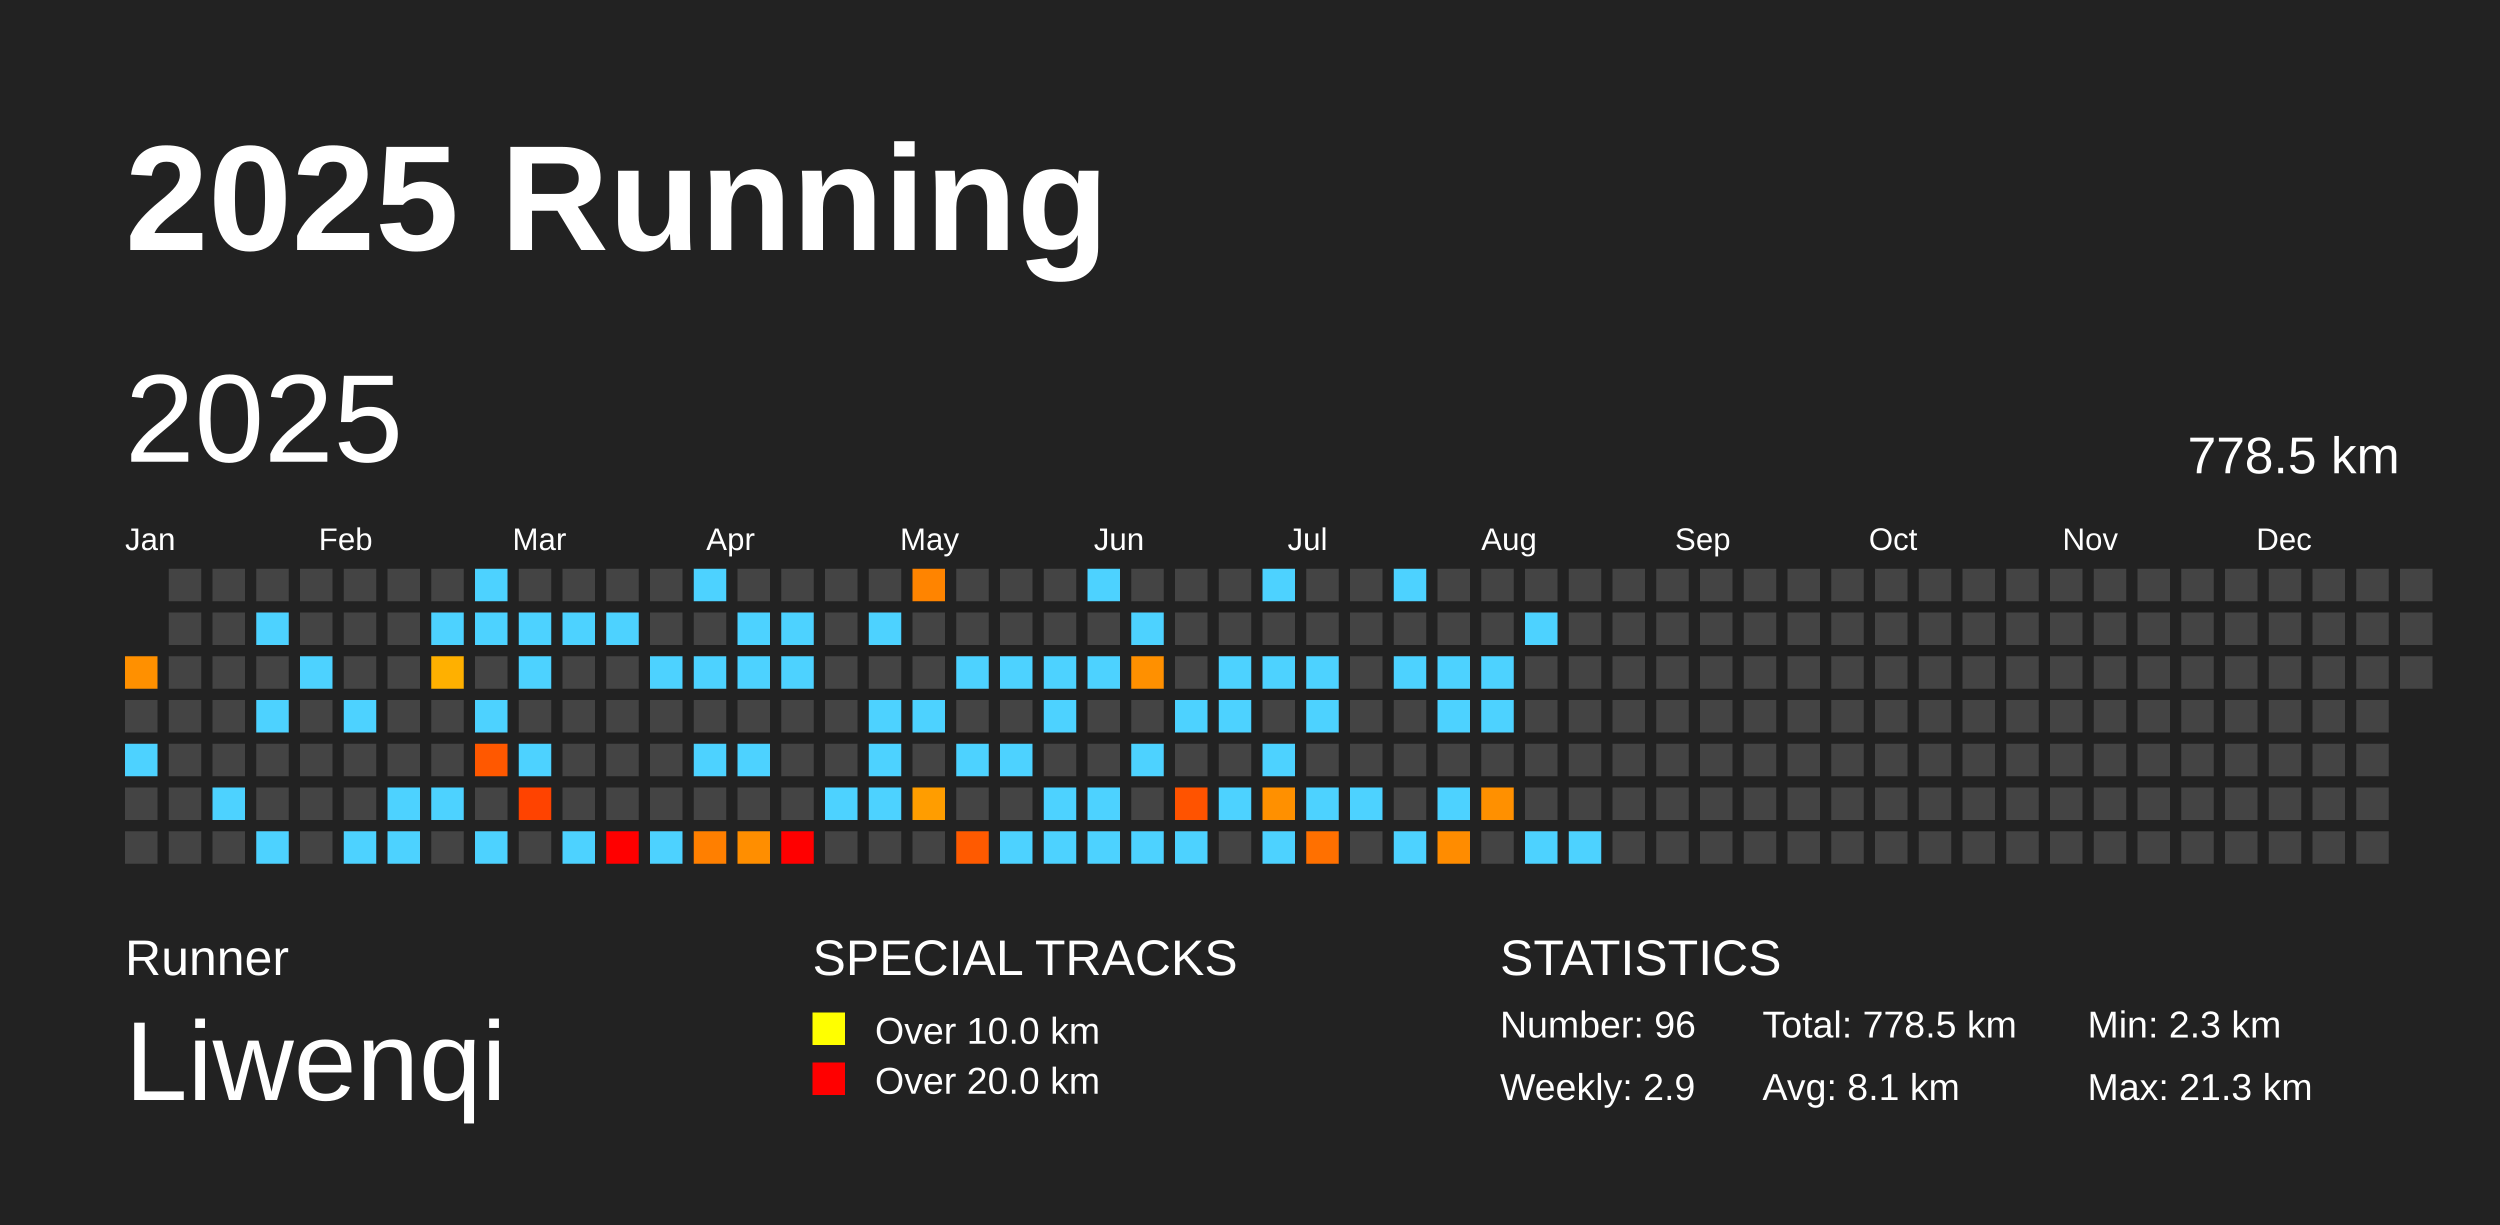
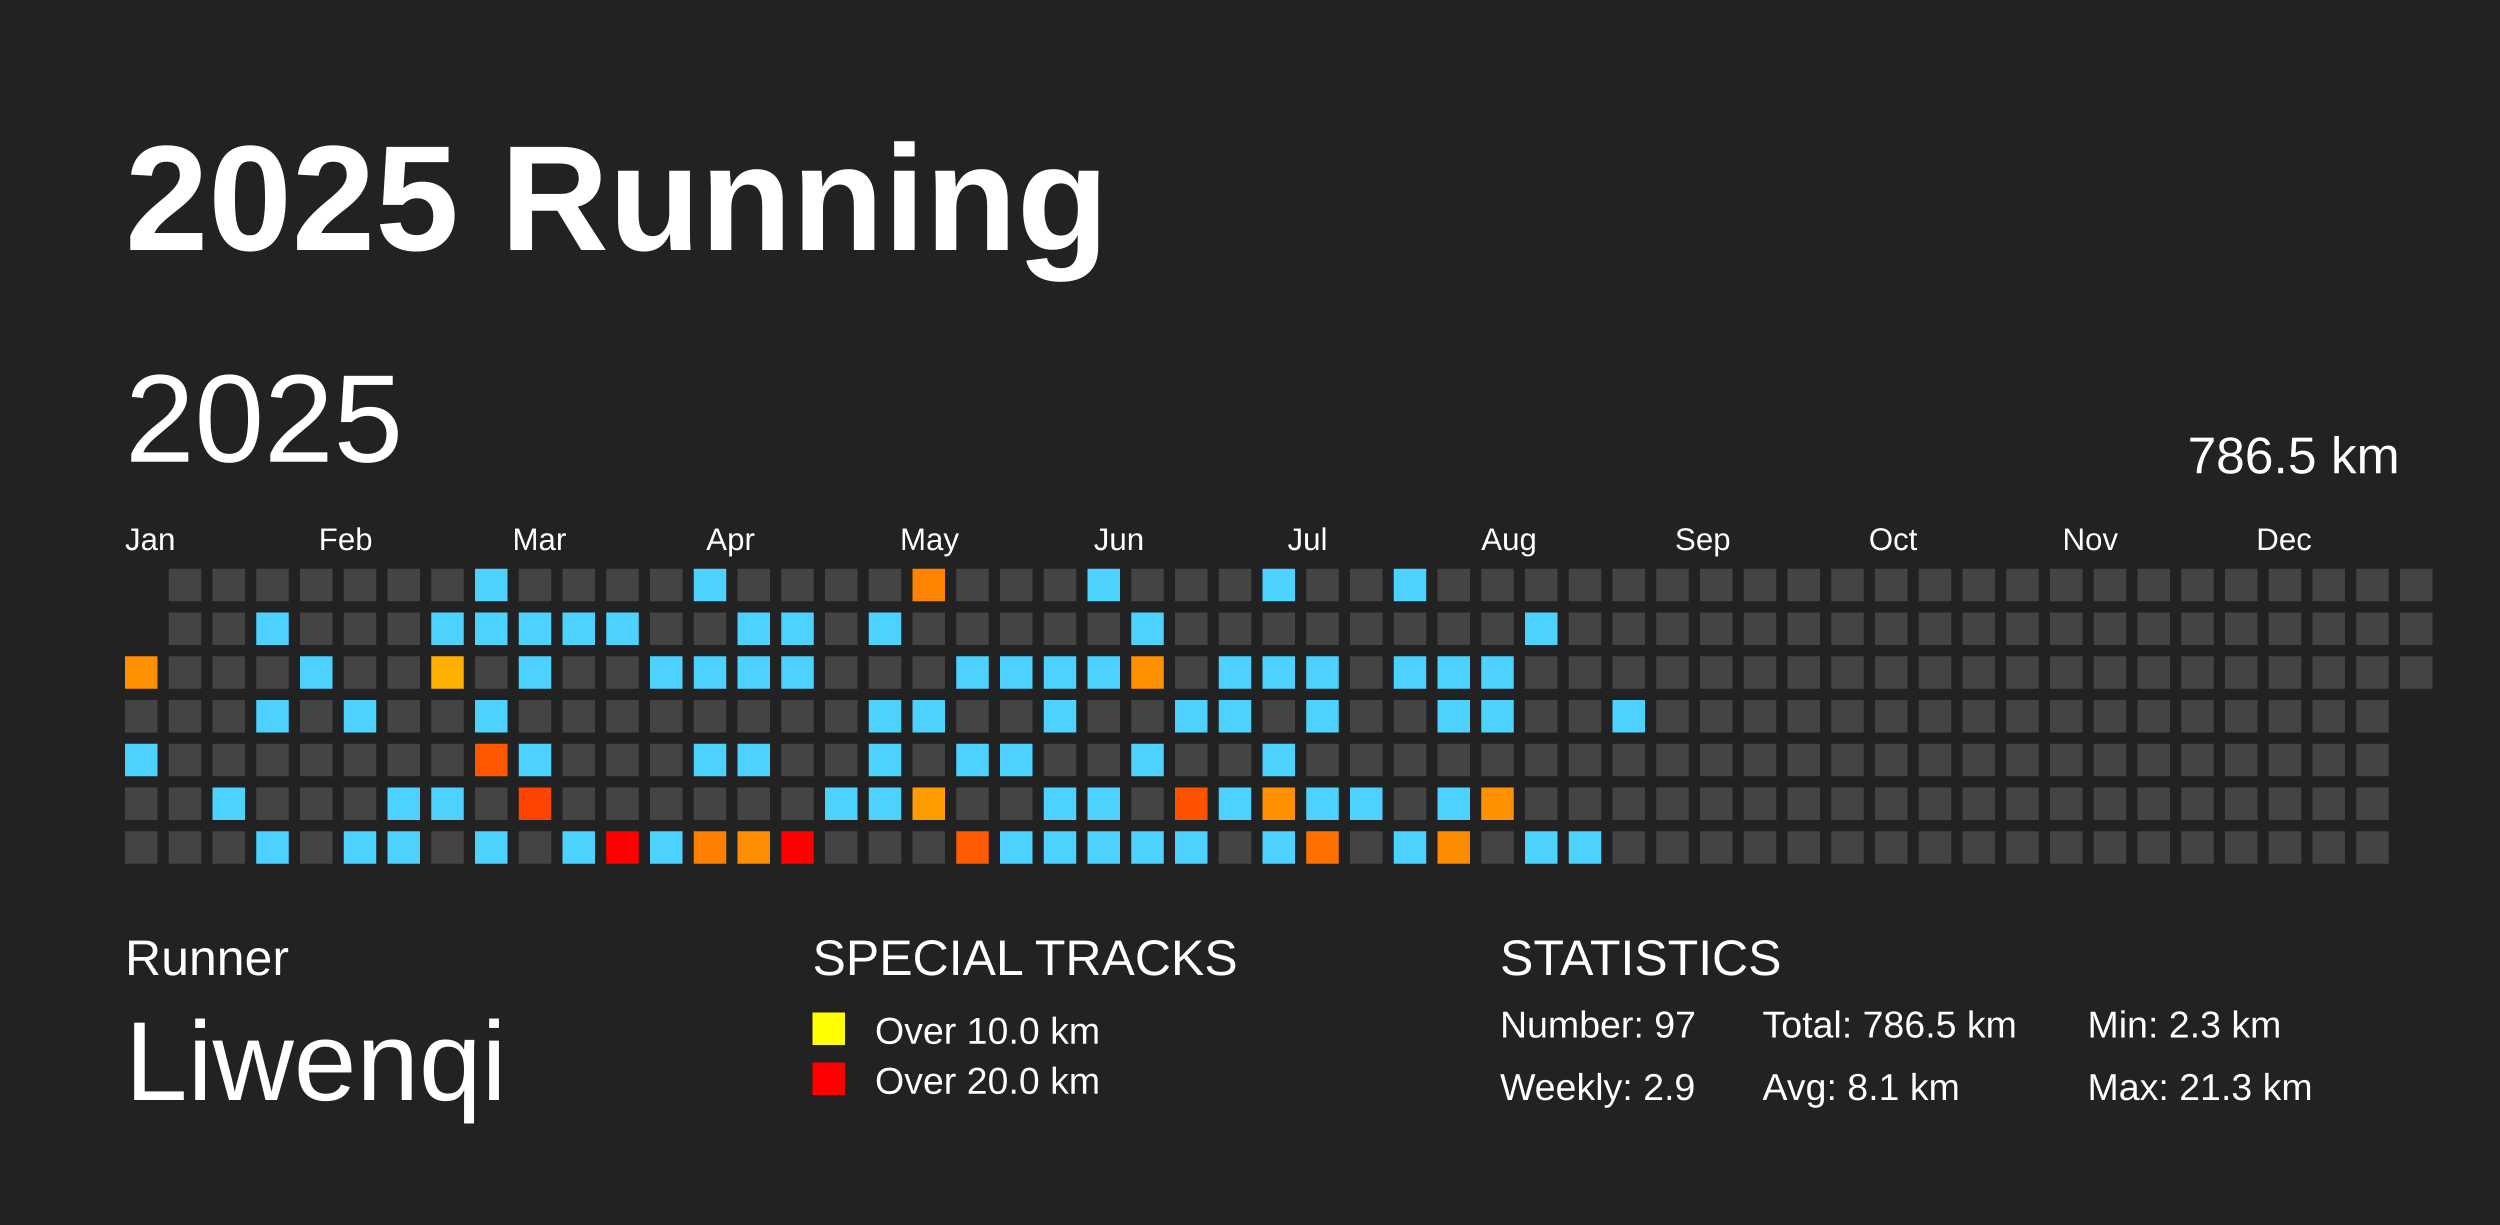
<svg xmlns="http://www.w3.org/2000/svg" baseProfile="full" height="98mm" version="1.1" viewBox="0,0,200,98" width="200mm">
  <defs />
  <rect fill="#222222" height="98" width="200" x="0" y="0" />
  <text fill="#FFFFFF" style="font-size:12px; font-family:Arial; font-weight:bold;" x="10" y="20">2025 Running</text>
  <text fill="#FFFFFF" style="font-size:4px; font-family:Arial" x="10" y="78">Runner</text>
  <text fill="#FFFFFF" style="font-size:9px; font-family:Arial" x="10" y="88">Liwenqi</text>
  <text fill="#FFFFFF" style="font-size:4px; font-family:Arial" x="65" y="78">SPECIAL TRACKS</text>
  <rect fill="yellow" height="2.6" width="2.6" x="65" y="81" />
  <text fill="#FFFFFF" style="font-size:3px; font-family:Arial" x="70" y="83.5">Over 10.0 km</text>
  <rect fill="red" height="2.6" width="2.6" x="65" y="85" />
  <text fill="#FFFFFF" style="font-size:3px; font-family:Arial" x="70" y="87.5">Over 20.0 km</text>
  <text fill="#FFFFFF" style="font-size:4px; font-family:Arial" x="120" y="78">STATISTICS</text>
-   <text fill="#FFFFFF" style="font-size:3px; font-family:Arial" x="120" y="83">Number: 96</text>
+   <text fill="#FFFFFF" style="font-size:3px; font-family:Arial" x="120" y="83">Number: 97</text>
  <text fill="#FFFFFF" style="font-size:3px; font-family:Arial" x="120" y="88">Weekly: 2.9</text>
-   <text fill="#FFFFFF" style="font-size:3px; font-family:Arial" x="141" y="83">Total: 778.5 km</text>
+   <text fill="#FFFFFF" style="font-size:3px; font-family:Arial" x="141" y="83">Total: 786.5 km</text>
  <text fill="#FFFFFF" style="font-size:3px; font-family:Arial" x="141" y="88">Avg: 8.1 km</text>
  <text fill="#FFFFFF" style="font-size:3px; font-family:Arial" x="167" y="83">Min: 2.3 km</text>
  <text fill="#FFFFFF" style="font-size:3px; font-family:Arial" x="167" y="88">Max: 21.3 km</text>
  <text dominant-baseline="hanging" fill="#FFFFFF" style="font-size:10.0px; font-family:Arial;" x="10" y="30">2025</text>
-   <text dominant-baseline="hanging" fill="#FFFFFF" style="font-size:4.125px; font-family:Arial;" x="175" y="35">778.5 km</text>
+   <text dominant-baseline="hanging" fill="#FFFFFF" style="font-size:4.125px; font-family:Arial;" x="175" y="35">786.5 km</text>
  <text fill="#FFFFFF" style="font-size:2.5px; font-family:Arial" x="10.0" y="44">Jan</text>
  <text fill="#FFFFFF" style="font-size:2.5px; font-family:Arial" x="25.5" y="44">Feb</text>
  <text fill="#FFFFFF" style="font-size:2.5px; font-family:Arial" x="41.0" y="44">Mar</text>
  <text fill="#FFFFFF" style="font-size:2.5px; font-family:Arial" x="56.5" y="44">Apr</text>
  <text fill="#FFFFFF" style="font-size:2.5px; font-family:Arial" x="72.0" y="44">May</text>
  <text fill="#FFFFFF" style="font-size:2.5px; font-family:Arial" x="87.5" y="44">Jun</text>
  <text fill="#FFFFFF" style="font-size:2.5px; font-family:Arial" x="103.0" y="44">Jul</text>
  <text fill="#FFFFFF" style="font-size:2.5px; font-family:Arial" x="118.5" y="44">Aug</text>
  <text fill="#FFFFFF" style="font-size:2.5px; font-family:Arial" x="134.0" y="44">Sep</text>
  <text fill="#FFFFFF" style="font-size:2.5px; font-family:Arial" x="149.5" y="44">Oct</text>
  <text fill="#FFFFFF" style="font-size:2.5px; font-family:Arial" x="165.0" y="44">Nov</text>
  <text fill="#FFFFFF" style="font-size:2.5px; font-family:Arial" x="180.5" y="44">Dec</text>
  <rect fill="#ff9000" height="2.6" width="2.6" x="10.0" y="52.5" />
  <rect fill="#444444" height="2.6" width="2.6" x="10.0" y="56.0" />
  <rect fill="#4dd2ff" height="2.6" width="2.6" x="10.0" y="59.5" />
  <rect fill="#444444" height="2.6" width="2.6" x="10.0" y="63.0" />
  <rect fill="#444444" height="2.6" width="2.6" x="10.0" y="66.5" />
  <rect fill="#444444" height="2.6" width="2.6" x="13.5" y="45.5" />
  <rect fill="#444444" height="2.6" width="2.6" x="13.5" y="49.0" />
  <rect fill="#444444" height="2.6" width="2.6" x="13.5" y="52.5" />
  <rect fill="#444444" height="2.6" width="2.6" x="13.5" y="56.0" />
  <rect fill="#444444" height="2.6" width="2.6" x="13.5" y="59.5" />
  <rect fill="#444444" height="2.6" width="2.6" x="13.5" y="63.0" />
  <rect fill="#444444" height="2.6" width="2.6" x="13.5" y="66.5" />
  <rect fill="#444444" height="2.6" width="2.6" x="17.0" y="45.5" />
  <rect fill="#444444" height="2.6" width="2.6" x="17.0" y="49.0" />
  <rect fill="#444444" height="2.6" width="2.6" x="17.0" y="52.5" />
  <rect fill="#444444" height="2.6" width="2.6" x="17.0" y="56.0" />
  <rect fill="#444444" height="2.6" width="2.6" x="17.0" y="59.5" />
  <rect fill="#4dd2ff" height="2.6" width="2.6" x="17.0" y="63.0" />
  <rect fill="#444444" height="2.6" width="2.6" x="17.0" y="66.5" />
  <rect fill="#444444" height="2.6" width="2.6" x="20.5" y="45.5" />
  <rect fill="#4dd2ff" height="2.6" width="2.6" x="20.5" y="49.0" />
  <rect fill="#444444" height="2.6" width="2.6" x="20.5" y="52.5" />
  <rect fill="#4dd2ff" height="2.6" width="2.6" x="20.5" y="56.0" />
  <rect fill="#444444" height="2.6" width="2.6" x="20.5" y="59.5" />
  <rect fill="#444444" height="2.6" width="2.6" x="20.5" y="63.0" />
  <rect fill="#4dd2ff" height="2.6" width="2.6" x="20.5" y="66.5" />
  <rect fill="#444444" height="2.6" width="2.6" x="24.0" y="45.5" />
  <rect fill="#444444" height="2.6" width="2.6" x="24.0" y="49.0" />
  <rect fill="#4dd2ff" height="2.6" width="2.6" x="24.0" y="52.5" />
  <rect fill="#444444" height="2.6" width="2.6" x="24.0" y="56.0" />
  <rect fill="#444444" height="2.6" width="2.6" x="24.0" y="59.5" />
  <rect fill="#444444" height="2.6" width="2.6" x="24.0" y="63.0" />
  <rect fill="#444444" height="2.6" width="2.6" x="24.0" y="66.5" />
  <rect fill="#444444" height="2.6" width="2.6" x="27.5" y="45.5" />
  <rect fill="#444444" height="2.6" width="2.6" x="27.5" y="49.0" />
  <rect fill="#444444" height="2.6" width="2.6" x="27.5" y="52.5" />
  <rect fill="#4dd2ff" height="2.6" width="2.6" x="27.5" y="56.0" />
  <rect fill="#444444" height="2.6" width="2.6" x="27.5" y="59.5" />
  <rect fill="#444444" height="2.6" width="2.6" x="27.5" y="63.0" />
  <rect fill="#4dd2ff" height="2.6" width="2.6" x="27.5" y="66.5" />
  <rect fill="#444444" height="2.6" width="2.6" x="31.0" y="45.5" />
  <rect fill="#444444" height="2.6" width="2.6" x="31.0" y="49.0" />
  <rect fill="#444444" height="2.6" width="2.6" x="31.0" y="52.5" />
  <rect fill="#444444" height="2.6" width="2.6" x="31.0" y="56.0" />
  <rect fill="#444444" height="2.6" width="2.6" x="31.0" y="59.5" />
  <rect fill="#4dd2ff" height="2.6" width="2.6" x="31.0" y="63.0" />
  <rect fill="#4dd2ff" height="2.6" width="2.6" x="31.0" y="66.5" />
  <rect fill="#444444" height="2.6" width="2.6" x="34.5" y="45.5" />
  <rect fill="#4dd2ff" height="2.6" width="2.6" x="34.5" y="49.0" />
  <rect fill="#ffb000" height="2.6" width="2.6" x="34.5" y="52.5" />
  <rect fill="#444444" height="2.6" width="2.6" x="34.5" y="56.0" />
  <rect fill="#444444" height="2.6" width="2.6" x="34.5" y="59.5" />
  <rect fill="#4dd2ff" height="2.6" width="2.6" x="34.5" y="63.0" />
  <rect fill="#444444" height="2.6" width="2.6" x="34.5" y="66.5" />
  <rect fill="#4dd2ff" height="2.6" width="2.6" x="38.0" y="45.5" />
  <rect fill="#4dd2ff" height="2.6" width="2.6" x="38.0" y="49.0" />
  <rect fill="#444444" height="2.6" width="2.6" x="38.0" y="52.5" />
  <rect fill="#4dd2ff" height="2.6" width="2.6" x="38.0" y="56.0" />
  <rect fill="#ff5800" height="2.6" width="2.6" x="38.0" y="59.5" />
  <rect fill="#444444" height="2.6" width="2.6" x="38.0" y="63.0" />
  <rect fill="#4dd2ff" height="2.6" width="2.6" x="38.0" y="66.5" />
  <rect fill="#444444" height="2.6" width="2.6" x="41.5" y="45.5" />
  <rect fill="#4dd2ff" height="2.6" width="2.6" x="41.5" y="49.0" />
  <rect fill="#4dd2ff" height="2.6" width="2.6" x="41.5" y="52.5" />
  <rect fill="#444444" height="2.6" width="2.6" x="41.5" y="56.0" />
  <rect fill="#4dd2ff" height="2.6" width="2.6" x="41.5" y="59.5" />
  <rect fill="#ff4300" height="2.6" width="2.6" x="41.5" y="63.0" />
  <rect fill="#444444" height="2.6" width="2.6" x="41.5" y="66.5" />
  <rect fill="#444444" height="2.6" width="2.6" x="45.0" y="45.5" />
  <rect fill="#4dd2ff" height="2.6" width="2.6" x="45.0" y="49.0" />
  <rect fill="#444444" height="2.6" width="2.6" x="45.0" y="52.5" />
  <rect fill="#444444" height="2.6" width="2.6" x="45.0" y="56.0" />
  <rect fill="#444444" height="2.6" width="2.6" x="45.0" y="59.5" />
  <rect fill="#444444" height="2.6" width="2.6" x="45.0" y="63.0" />
  <rect fill="#4dd2ff" height="2.6" width="2.6" x="45.0" y="66.5" />
  <rect fill="#444444" height="2.6" width="2.6" x="48.5" y="45.5" />
  <rect fill="#4dd2ff" height="2.6" width="2.6" x="48.5" y="49.0" />
  <rect fill="#444444" height="2.6" width="2.6" x="48.5" y="52.5" />
  <rect fill="#444444" height="2.6" width="2.6" x="48.5" y="56.0" />
  <rect fill="#444444" height="2.6" width="2.6" x="48.5" y="59.5" />
  <rect fill="#444444" height="2.6" width="2.6" x="48.5" y="63.0" />
  <rect fill="red" height="2.6" width="2.6" x="48.5" y="66.5" />
  <rect fill="#444444" height="2.6" width="2.6" x="52.0" y="45.5" />
  <rect fill="#444444" height="2.6" width="2.6" x="52.0" y="49.0" />
  <rect fill="#4dd2ff" height="2.6" width="2.6" x="52.0" y="52.5" />
  <rect fill="#444444" height="2.6" width="2.6" x="52.0" y="56.0" />
  <rect fill="#444444" height="2.6" width="2.6" x="52.0" y="59.5" />
  <rect fill="#444444" height="2.6" width="2.6" x="52.0" y="63.0" />
  <rect fill="#4dd2ff" height="2.6" width="2.6" x="52.0" y="66.5" />
  <rect fill="#4dd2ff" height="2.6" width="2.6" x="55.5" y="45.5" />
  <rect fill="#444444" height="2.6" width="2.6" x="55.5" y="49.0" />
  <rect fill="#4dd2ff" height="2.6" width="2.6" x="55.5" y="52.5" />
  <rect fill="#444444" height="2.6" width="2.6" x="55.5" y="56.0" />
  <rect fill="#4dd2ff" height="2.6" width="2.6" x="55.5" y="59.5" />
  <rect fill="#444444" height="2.6" width="2.6" x="55.5" y="63.0" />
  <rect fill="#ff7f00" height="2.6" width="2.6" x="55.5" y="66.5" />
  <rect fill="#444444" height="2.6" width="2.6" x="59.0" y="45.5" />
  <rect fill="#4dd2ff" height="2.6" width="2.6" x="59.0" y="49.0" />
  <rect fill="#4dd2ff" height="2.6" width="2.6" x="59.0" y="52.5" />
  <rect fill="#444444" height="2.6" width="2.6" x="59.0" y="56.0" />
  <rect fill="#4dd2ff" height="2.6" width="2.6" x="59.0" y="59.5" />
  <rect fill="#444444" height="2.6" width="2.6" x="59.0" y="63.0" />
  <rect fill="#ff8e00" height="2.6" width="2.6" x="59.0" y="66.5" />
  <rect fill="#444444" height="2.6" width="2.6" x="62.5" y="45.5" />
  <rect fill="#4dd2ff" height="2.6" width="2.6" x="62.5" y="49.0" />
  <rect fill="#4dd2ff" height="2.6" width="2.6" x="62.5" y="52.5" />
  <rect fill="#444444" height="2.6" width="2.6" x="62.5" y="56.0" />
  <rect fill="#444444" height="2.6" width="2.6" x="62.5" y="59.5" />
  <rect fill="#444444" height="2.6" width="2.6" x="62.5" y="63.0" />
  <rect fill="red" height="2.6" width="2.6" x="62.5" y="66.5" />
  <rect fill="#444444" height="2.6" width="2.6" x="66.0" y="45.5" />
  <rect fill="#444444" height="2.6" width="2.6" x="66.0" y="49.0" />
  <rect fill="#444444" height="2.6" width="2.6" x="66.0" y="52.5" />
  <rect fill="#444444" height="2.6" width="2.6" x="66.0" y="56.0" />
  <rect fill="#444444" height="2.6" width="2.6" x="66.0" y="59.5" />
  <rect fill="#4dd2ff" height="2.6" width="2.6" x="66.0" y="63.0" />
  <rect fill="#444444" height="2.6" width="2.6" x="66.0" y="66.5" />
  <rect fill="#444444" height="2.6" width="2.6" x="69.5" y="45.5" />
  <rect fill="#4dd2ff" height="2.6" width="2.6" x="69.5" y="49.0" />
  <rect fill="#444444" height="2.6" width="2.6" x="69.5" y="52.5" />
  <rect fill="#4dd2ff" height="2.6" width="2.6" x="69.5" y="56.0" />
  <rect fill="#4dd2ff" height="2.6" width="2.6" x="69.5" y="59.5" />
  <rect fill="#4dd2ff" height="2.6" width="2.6" x="69.5" y="63.0" />
  <rect fill="#444444" height="2.6" width="2.6" x="69.5" y="66.5" />
  <rect fill="#ff8400" height="2.6" width="2.6" x="73.0" y="45.5" />
  <rect fill="#444444" height="2.6" width="2.6" x="73.0" y="49.0" />
  <rect fill="#444444" height="2.6" width="2.6" x="73.0" y="52.5" />
  <rect fill="#4dd2ff" height="2.6" width="2.6" x="73.0" y="56.0" />
  <rect fill="#444444" height="2.6" width="2.6" x="73.0" y="59.5" />
  <rect fill="#ff9d00" height="2.6" width="2.6" x="73.0" y="63.0" />
  <rect fill="#444444" height="2.6" width="2.6" x="73.0" y="66.5" />
  <rect fill="#444444" height="2.6" width="2.6" x="76.5" y="45.5" />
  <rect fill="#444444" height="2.6" width="2.6" x="76.5" y="49.0" />
  <rect fill="#4dd2ff" height="2.6" width="2.6" x="76.5" y="52.5" />
  <rect fill="#444444" height="2.6" width="2.6" x="76.5" y="56.0" />
  <rect fill="#4dd2ff" height="2.6" width="2.6" x="76.5" y="59.5" />
  <rect fill="#444444" height="2.6" width="2.6" x="76.5" y="63.0" />
  <rect fill="#ff5a00" height="2.6" width="2.6" x="76.5" y="66.5" />
  <rect fill="#444444" height="2.6" width="2.6" x="80.0" y="45.5" />
  <rect fill="#444444" height="2.6" width="2.6" x="80.0" y="49.0" />
  <rect fill="#4dd2ff" height="2.6" width="2.6" x="80.0" y="52.5" />
  <rect fill="#444444" height="2.6" width="2.6" x="80.0" y="56.0" />
  <rect fill="#4dd2ff" height="2.6" width="2.6" x="80.0" y="59.5" />
  <rect fill="#444444" height="2.6" width="2.6" x="80.0" y="63.0" />
  <rect fill="#4dd2ff" height="2.6" width="2.6" x="80.0" y="66.5" />
  <rect fill="#444444" height="2.6" width="2.6" x="83.5" y="45.5" />
  <rect fill="#444444" height="2.6" width="2.6" x="83.5" y="49.0" />
  <rect fill="#4dd2ff" height="2.6" width="2.6" x="83.5" y="52.5" />
  <rect fill="#4dd2ff" height="2.6" width="2.6" x="83.5" y="56.0" />
  <rect fill="#444444" height="2.6" width="2.6" x="83.5" y="59.5" />
  <rect fill="#4dd2ff" height="2.6" width="2.6" x="83.5" y="63.0" />
  <rect fill="#4dd2ff" height="2.6" width="2.6" x="83.5" y="66.5" />
  <rect fill="#4dd2ff" height="2.6" width="2.6" x="87.0" y="45.5" />
  <rect fill="#444444" height="2.6" width="2.6" x="87.0" y="49.0" />
  <rect fill="#4dd2ff" height="2.6" width="2.6" x="87.0" y="52.5" />
  <rect fill="#444444" height="2.6" width="2.6" x="87.0" y="56.0" />
  <rect fill="#444444" height="2.6" width="2.6" x="87.0" y="59.5" />
  <rect fill="#4dd2ff" height="2.6" width="2.6" x="87.0" y="63.0" />
  <rect fill="#4dd2ff" height="2.6" width="2.6" x="87.0" y="66.5" />
  <rect fill="#444444" height="2.6" width="2.6" x="90.5" y="45.5" />
  <rect fill="#4dd2ff" height="2.6" width="2.6" x="90.5" y="49.0" />
  <rect fill="#ff9000" height="2.6" width="2.6" x="90.5" y="52.5" />
  <rect fill="#444444" height="2.6" width="2.6" x="90.5" y="56.0" />
  <rect fill="#4dd2ff" height="2.6" width="2.6" x="90.5" y="59.5" />
  <rect fill="#444444" height="2.6" width="2.6" x="90.5" y="63.0" />
  <rect fill="#4dd2ff" height="2.6" width="2.6" x="90.5" y="66.5" />
  <rect fill="#444444" height="2.6" width="2.6" x="94.0" y="45.5" />
  <rect fill="#444444" height="2.6" width="2.6" x="94.0" y="49.0" />
  <rect fill="#444444" height="2.6" width="2.6" x="94.0" y="52.5" />
  <rect fill="#4dd2ff" height="2.6" width="2.6" x="94.0" y="56.0" />
  <rect fill="#444444" height="2.6" width="2.6" x="94.0" y="59.5" />
  <rect fill="#ff5300" height="2.6" width="2.6" x="94.0" y="63.0" />
  <rect fill="#4dd2ff" height="2.6" width="2.6" x="94.0" y="66.5" />
  <rect fill="#444444" height="2.6" width="2.6" x="97.5" y="45.5" />
  <rect fill="#444444" height="2.6" width="2.6" x="97.5" y="49.0" />
  <rect fill="#4dd2ff" height="2.6" width="2.6" x="97.5" y="52.5" />
  <rect fill="#4dd2ff" height="2.6" width="2.6" x="97.5" y="56.0" />
  <rect fill="#444444" height="2.6" width="2.6" x="97.5" y="59.5" />
  <rect fill="#4dd2ff" height="2.6" width="2.6" x="97.5" y="63.0" />
  <rect fill="#444444" height="2.6" width="2.6" x="97.5" y="66.5" />
  <rect fill="#4dd2ff" height="2.6" width="2.6" x="101.0" y="45.5" />
  <rect fill="#444444" height="2.6" width="2.6" x="101.0" y="49.0" />
  <rect fill="#4dd2ff" height="2.6" width="2.6" x="101.0" y="52.5" />
  <rect fill="#444444" height="2.6" width="2.6" x="101.0" y="56.0" />
  <rect fill="#4dd2ff" height="2.6" width="2.6" x="101.0" y="59.5" />
  <rect fill="#ff9000" height="2.6" width="2.6" x="101.0" y="63.0" />
  <rect fill="#4dd2ff" height="2.6" width="2.6" x="101.0" y="66.5" />
  <rect fill="#444444" height="2.6" width="2.6" x="104.5" y="45.5" />
  <rect fill="#444444" height="2.6" width="2.6" x="104.5" y="49.0" />
  <rect fill="#4dd2ff" height="2.6" width="2.6" x="104.5" y="52.5" />
  <rect fill="#4dd2ff" height="2.6" width="2.6" x="104.5" y="56.0" />
  <rect fill="#444444" height="2.6" width="2.6" x="104.5" y="59.5" />
  <rect fill="#4dd2ff" height="2.6" width="2.6" x="104.5" y="63.0" />
  <rect fill="#ff7000" height="2.6" width="2.6" x="104.5" y="66.5" />
  <rect fill="#444444" height="2.6" width="2.6" x="108.0" y="45.5" />
  <rect fill="#444444" height="2.6" width="2.6" x="108.0" y="49.0" />
  <rect fill="#444444" height="2.6" width="2.6" x="108.0" y="52.5" />
  <rect fill="#444444" height="2.6" width="2.6" x="108.0" y="56.0" />
  <rect fill="#444444" height="2.6" width="2.6" x="108.0" y="59.5" />
  <rect fill="#4dd2ff" height="2.6" width="2.6" x="108.0" y="63.0" />
  <rect fill="#444444" height="2.6" width="2.6" x="108.0" y="66.5" />
  <rect fill="#4dd2ff" height="2.6" width="2.6" x="111.5" y="45.5" />
  <rect fill="#444444" height="2.6" width="2.6" x="111.5" y="49.0" />
  <rect fill="#4dd2ff" height="2.6" width="2.6" x="111.5" y="52.5" />
  <rect fill="#444444" height="2.6" width="2.6" x="111.5" y="56.0" />
  <rect fill="#444444" height="2.6" width="2.6" x="111.5" y="59.5" />
  <rect fill="#444444" height="2.6" width="2.6" x="111.5" y="63.0" />
  <rect fill="#4dd2ff" height="2.6" width="2.6" x="111.5" y="66.5" />
  <rect fill="#444444" height="2.6" width="2.6" x="115.0" y="45.5" />
  <rect fill="#444444" height="2.6" width="2.6" x="115.0" y="49.0" />
  <rect fill="#4dd2ff" height="2.6" width="2.6" x="115.0" y="52.5" />
  <rect fill="#4dd2ff" height="2.6" width="2.6" x="115.0" y="56.0" />
  <rect fill="#444444" height="2.6" width="2.6" x="115.0" y="59.5" />
  <rect fill="#4dd2ff" height="2.6" width="2.6" x="115.0" y="63.0" />
  <rect fill="#ff8c00" height="2.6" width="2.6" x="115.0" y="66.5" />
  <rect fill="#444444" height="2.6" width="2.6" x="118.5" y="45.5" />
  <rect fill="#444444" height="2.6" width="2.6" x="118.5" y="49.0" />
  <rect fill="#4dd2ff" height="2.6" width="2.6" x="118.5" y="52.5" />
  <rect fill="#4dd2ff" height="2.6" width="2.6" x="118.5" y="56.0" />
  <rect fill="#444444" height="2.6" width="2.6" x="118.5" y="59.5" />
  <rect fill="#ff9000" height="2.6" width="2.6" x="118.5" y="63.0" />
  <rect fill="#444444" height="2.6" width="2.6" x="118.5" y="66.5" />
  <rect fill="#444444" height="2.6" width="2.6" x="122.0" y="45.5" />
  <rect fill="#4dd2ff" height="2.6" width="2.6" x="122.0" y="49.0" />
  <rect fill="#444444" height="2.6" width="2.6" x="122.0" y="52.5" />
  <rect fill="#444444" height="2.6" width="2.6" x="122.0" y="56.0" />
  <rect fill="#444444" height="2.6" width="2.6" x="122.0" y="59.5" />
  <rect fill="#444444" height="2.6" width="2.6" x="122.0" y="63.0" />
  <rect fill="#4dd2ff" height="2.6" width="2.6" x="122.0" y="66.5" />
  <rect fill="#444444" height="2.6" width="2.6" x="125.5" y="45.5" />
  <rect fill="#444444" height="2.6" width="2.6" x="125.5" y="49.0" />
  <rect fill="#444444" height="2.6" width="2.6" x="125.5" y="52.5" />
  <rect fill="#444444" height="2.6" width="2.6" x="125.5" y="56.0" />
  <rect fill="#444444" height="2.6" width="2.6" x="125.5" y="59.5" />
  <rect fill="#444444" height="2.6" width="2.6" x="125.5" y="63.0" />
  <rect fill="#4dd2ff" height="2.6" width="2.6" x="125.5" y="66.5" />
  <rect fill="#444444" height="2.6" width="2.6" x="129.0" y="45.5" />
  <rect fill="#444444" height="2.6" width="2.6" x="129.0" y="49.0" />
  <rect fill="#444444" height="2.6" width="2.6" x="129.0" y="52.5" />
-   <rect fill="#444444" height="2.6" width="2.6" x="129.0" y="56.0" />
+   <rect fill="#4dd2ff" height="2.6" width="2.6" x="129.0" y="56.0" />
  <rect fill="#444444" height="2.6" width="2.6" x="129.0" y="59.5" />
  <rect fill="#444444" height="2.6" width="2.6" x="129.0" y="63.0" />
  <rect fill="#444444" height="2.6" width="2.6" x="129.0" y="66.5" />
  <rect fill="#444444" height="2.6" width="2.6" x="132.5" y="45.5" />
  <rect fill="#444444" height="2.6" width="2.6" x="132.5" y="49.0" />
  <rect fill="#444444" height="2.6" width="2.6" x="132.5" y="52.5" />
  <rect fill="#444444" height="2.6" width="2.6" x="132.5" y="56.0" />
  <rect fill="#444444" height="2.6" width="2.6" x="132.5" y="59.5" />
  <rect fill="#444444" height="2.6" width="2.6" x="132.5" y="63.0" />
  <rect fill="#444444" height="2.6" width="2.6" x="132.5" y="66.5" />
  <rect fill="#444444" height="2.6" width="2.6" x="136.0" y="45.5" />
  <rect fill="#444444" height="2.6" width="2.6" x="136.0" y="49.0" />
  <rect fill="#444444" height="2.6" width="2.6" x="136.0" y="52.5" />
  <rect fill="#444444" height="2.6" width="2.6" x="136.0" y="56.0" />
  <rect fill="#444444" height="2.6" width="2.6" x="136.0" y="59.5" />
  <rect fill="#444444" height="2.6" width="2.6" x="136.0" y="63.0" />
  <rect fill="#444444" height="2.6" width="2.6" x="136.0" y="66.5" />
  <rect fill="#444444" height="2.6" width="2.6" x="139.5" y="45.5" />
  <rect fill="#444444" height="2.6" width="2.6" x="139.5" y="49.0" />
  <rect fill="#444444" height="2.6" width="2.6" x="139.5" y="52.5" />
  <rect fill="#444444" height="2.6" width="2.6" x="139.5" y="56.0" />
  <rect fill="#444444" height="2.6" width="2.6" x="139.5" y="59.5" />
  <rect fill="#444444" height="2.6" width="2.6" x="139.5" y="63.0" />
  <rect fill="#444444" height="2.6" width="2.6" x="139.5" y="66.5" />
  <rect fill="#444444" height="2.6" width="2.6" x="143.0" y="45.5" />
  <rect fill="#444444" height="2.6" width="2.6" x="143.0" y="49.0" />
  <rect fill="#444444" height="2.6" width="2.6" x="143.0" y="52.5" />
  <rect fill="#444444" height="2.6" width="2.6" x="143.0" y="56.0" />
  <rect fill="#444444" height="2.6" width="2.6" x="143.0" y="59.5" />
  <rect fill="#444444" height="2.6" width="2.6" x="143.0" y="63.0" />
  <rect fill="#444444" height="2.6" width="2.6" x="143.0" y="66.5" />
  <rect fill="#444444" height="2.6" width="2.6" x="146.5" y="45.5" />
  <rect fill="#444444" height="2.6" width="2.6" x="146.5" y="49.0" />
  <rect fill="#444444" height="2.6" width="2.6" x="146.5" y="52.5" />
  <rect fill="#444444" height="2.6" width="2.6" x="146.5" y="56.0" />
  <rect fill="#444444" height="2.6" width="2.6" x="146.5" y="59.5" />
  <rect fill="#444444" height="2.6" width="2.6" x="146.5" y="63.0" />
  <rect fill="#444444" height="2.6" width="2.6" x="146.5" y="66.5" />
  <rect fill="#444444" height="2.6" width="2.6" x="150.0" y="45.5" />
  <rect fill="#444444" height="2.6" width="2.6" x="150.0" y="49.0" />
  <rect fill="#444444" height="2.6" width="2.6" x="150.0" y="52.5" />
  <rect fill="#444444" height="2.6" width="2.6" x="150.0" y="56.0" />
  <rect fill="#444444" height="2.6" width="2.6" x="150.0" y="59.5" />
  <rect fill="#444444" height="2.6" width="2.6" x="150.0" y="63.0" />
  <rect fill="#444444" height="2.6" width="2.6" x="150.0" y="66.5" />
  <rect fill="#444444" height="2.6" width="2.6" x="153.5" y="45.5" />
  <rect fill="#444444" height="2.6" width="2.6" x="153.5" y="49.0" />
  <rect fill="#444444" height="2.6" width="2.6" x="153.5" y="52.5" />
  <rect fill="#444444" height="2.6" width="2.6" x="153.5" y="56.0" />
  <rect fill="#444444" height="2.6" width="2.6" x="153.5" y="59.5" />
  <rect fill="#444444" height="2.6" width="2.6" x="153.5" y="63.0" />
  <rect fill="#444444" height="2.6" width="2.6" x="153.5" y="66.5" />
  <rect fill="#444444" height="2.6" width="2.6" x="157.0" y="45.5" />
  <rect fill="#444444" height="2.6" width="2.6" x="157.0" y="49.0" />
  <rect fill="#444444" height="2.6" width="2.6" x="157.0" y="52.5" />
  <rect fill="#444444" height="2.6" width="2.6" x="157.0" y="56.0" />
  <rect fill="#444444" height="2.6" width="2.6" x="157.0" y="59.5" />
  <rect fill="#444444" height="2.6" width="2.6" x="157.0" y="63.0" />
  <rect fill="#444444" height="2.6" width="2.6" x="157.0" y="66.5" />
  <rect fill="#444444" height="2.6" width="2.6" x="160.5" y="45.5" />
  <rect fill="#444444" height="2.6" width="2.6" x="160.5" y="49.0" />
  <rect fill="#444444" height="2.6" width="2.6" x="160.5" y="52.5" />
  <rect fill="#444444" height="2.6" width="2.6" x="160.5" y="56.0" />
  <rect fill="#444444" height="2.6" width="2.6" x="160.5" y="59.5" />
  <rect fill="#444444" height="2.6" width="2.6" x="160.5" y="63.0" />
  <rect fill="#444444" height="2.6" width="2.6" x="160.5" y="66.5" />
  <rect fill="#444444" height="2.6" width="2.6" x="164.0" y="45.5" />
  <rect fill="#444444" height="2.6" width="2.6" x="164.0" y="49.0" />
  <rect fill="#444444" height="2.6" width="2.6" x="164.0" y="52.5" />
  <rect fill="#444444" height="2.6" width="2.6" x="164.0" y="56.0" />
  <rect fill="#444444" height="2.6" width="2.6" x="164.0" y="59.5" />
  <rect fill="#444444" height="2.6" width="2.6" x="164.0" y="63.0" />
  <rect fill="#444444" height="2.6" width="2.6" x="164.0" y="66.5" />
  <rect fill="#444444" height="2.6" width="2.6" x="167.5" y="45.5" />
  <rect fill="#444444" height="2.6" width="2.6" x="167.5" y="49.0" />
  <rect fill="#444444" height="2.6" width="2.6" x="167.5" y="52.5" />
  <rect fill="#444444" height="2.6" width="2.6" x="167.5" y="56.0" />
  <rect fill="#444444" height="2.6" width="2.6" x="167.5" y="59.5" />
  <rect fill="#444444" height="2.6" width="2.6" x="167.5" y="63.0" />
  <rect fill="#444444" height="2.6" width="2.6" x="167.5" y="66.5" />
  <rect fill="#444444" height="2.6" width="2.6" x="171.0" y="45.5" />
  <rect fill="#444444" height="2.6" width="2.6" x="171.0" y="49.0" />
  <rect fill="#444444" height="2.6" width="2.6" x="171.0" y="52.5" />
  <rect fill="#444444" height="2.6" width="2.6" x="171.0" y="56.0" />
  <rect fill="#444444" height="2.6" width="2.6" x="171.0" y="59.5" />
  <rect fill="#444444" height="2.6" width="2.6" x="171.0" y="63.0" />
  <rect fill="#444444" height="2.6" width="2.6" x="171.0" y="66.5" />
  <rect fill="#444444" height="2.6" width="2.6" x="174.5" y="45.5" />
  <rect fill="#444444" height="2.6" width="2.6" x="174.5" y="49.0" />
  <rect fill="#444444" height="2.6" width="2.6" x="174.5" y="52.5" />
  <rect fill="#444444" height="2.6" width="2.6" x="174.5" y="56.0" />
  <rect fill="#444444" height="2.6" width="2.6" x="174.5" y="59.5" />
  <rect fill="#444444" height="2.6" width="2.6" x="174.5" y="63.0" />
  <rect fill="#444444" height="2.6" width="2.6" x="174.5" y="66.5" />
  <rect fill="#444444" height="2.6" width="2.6" x="178.0" y="45.5" />
  <rect fill="#444444" height="2.6" width="2.6" x="178.0" y="49.0" />
  <rect fill="#444444" height="2.6" width="2.6" x="178.0" y="52.5" />
  <rect fill="#444444" height="2.6" width="2.6" x="178.0" y="56.0" />
  <rect fill="#444444" height="2.6" width="2.6" x="178.0" y="59.5" />
  <rect fill="#444444" height="2.6" width="2.6" x="178.0" y="63.0" />
  <rect fill="#444444" height="2.6" width="2.6" x="178.0" y="66.5" />
  <rect fill="#444444" height="2.6" width="2.6" x="181.5" y="45.5" />
  <rect fill="#444444" height="2.6" width="2.6" x="181.5" y="49.0" />
  <rect fill="#444444" height="2.6" width="2.6" x="181.5" y="52.5" />
  <rect fill="#444444" height="2.6" width="2.6" x="181.5" y="56.0" />
  <rect fill="#444444" height="2.6" width="2.6" x="181.5" y="59.5" />
  <rect fill="#444444" height="2.6" width="2.6" x="181.5" y="63.0" />
  <rect fill="#444444" height="2.6" width="2.6" x="181.5" y="66.5" />
  <rect fill="#444444" height="2.6" width="2.6" x="185.0" y="45.5" />
  <rect fill="#444444" height="2.6" width="2.6" x="185.0" y="49.0" />
  <rect fill="#444444" height="2.6" width="2.6" x="185.0" y="52.5" />
  <rect fill="#444444" height="2.6" width="2.6" x="185.0" y="56.0" />
  <rect fill="#444444" height="2.6" width="2.6" x="185.0" y="59.5" />
  <rect fill="#444444" height="2.6" width="2.6" x="185.0" y="63.0" />
  <rect fill="#444444" height="2.6" width="2.6" x="185.0" y="66.5" />
  <rect fill="#444444" height="2.6" width="2.6" x="188.5" y="45.5" />
  <rect fill="#444444" height="2.6" width="2.6" x="188.5" y="49.0" />
  <rect fill="#444444" height="2.6" width="2.6" x="188.5" y="52.5" />
  <rect fill="#444444" height="2.6" width="2.6" x="188.5" y="56.0" />
  <rect fill="#444444" height="2.6" width="2.6" x="188.5" y="59.5" />
  <rect fill="#444444" height="2.6" width="2.6" x="188.5" y="63.0" />
  <rect fill="#444444" height="2.6" width="2.6" x="188.5" y="66.5" />
  <rect fill="#444444" height="2.6" width="2.6" x="192.0" y="45.5" />
  <rect fill="#444444" height="2.6" width="2.6" x="192.0" y="49.0" />
  <rect fill="#444444" height="2.6" width="2.6" x="192.0" y="52.5" />
</svg>
